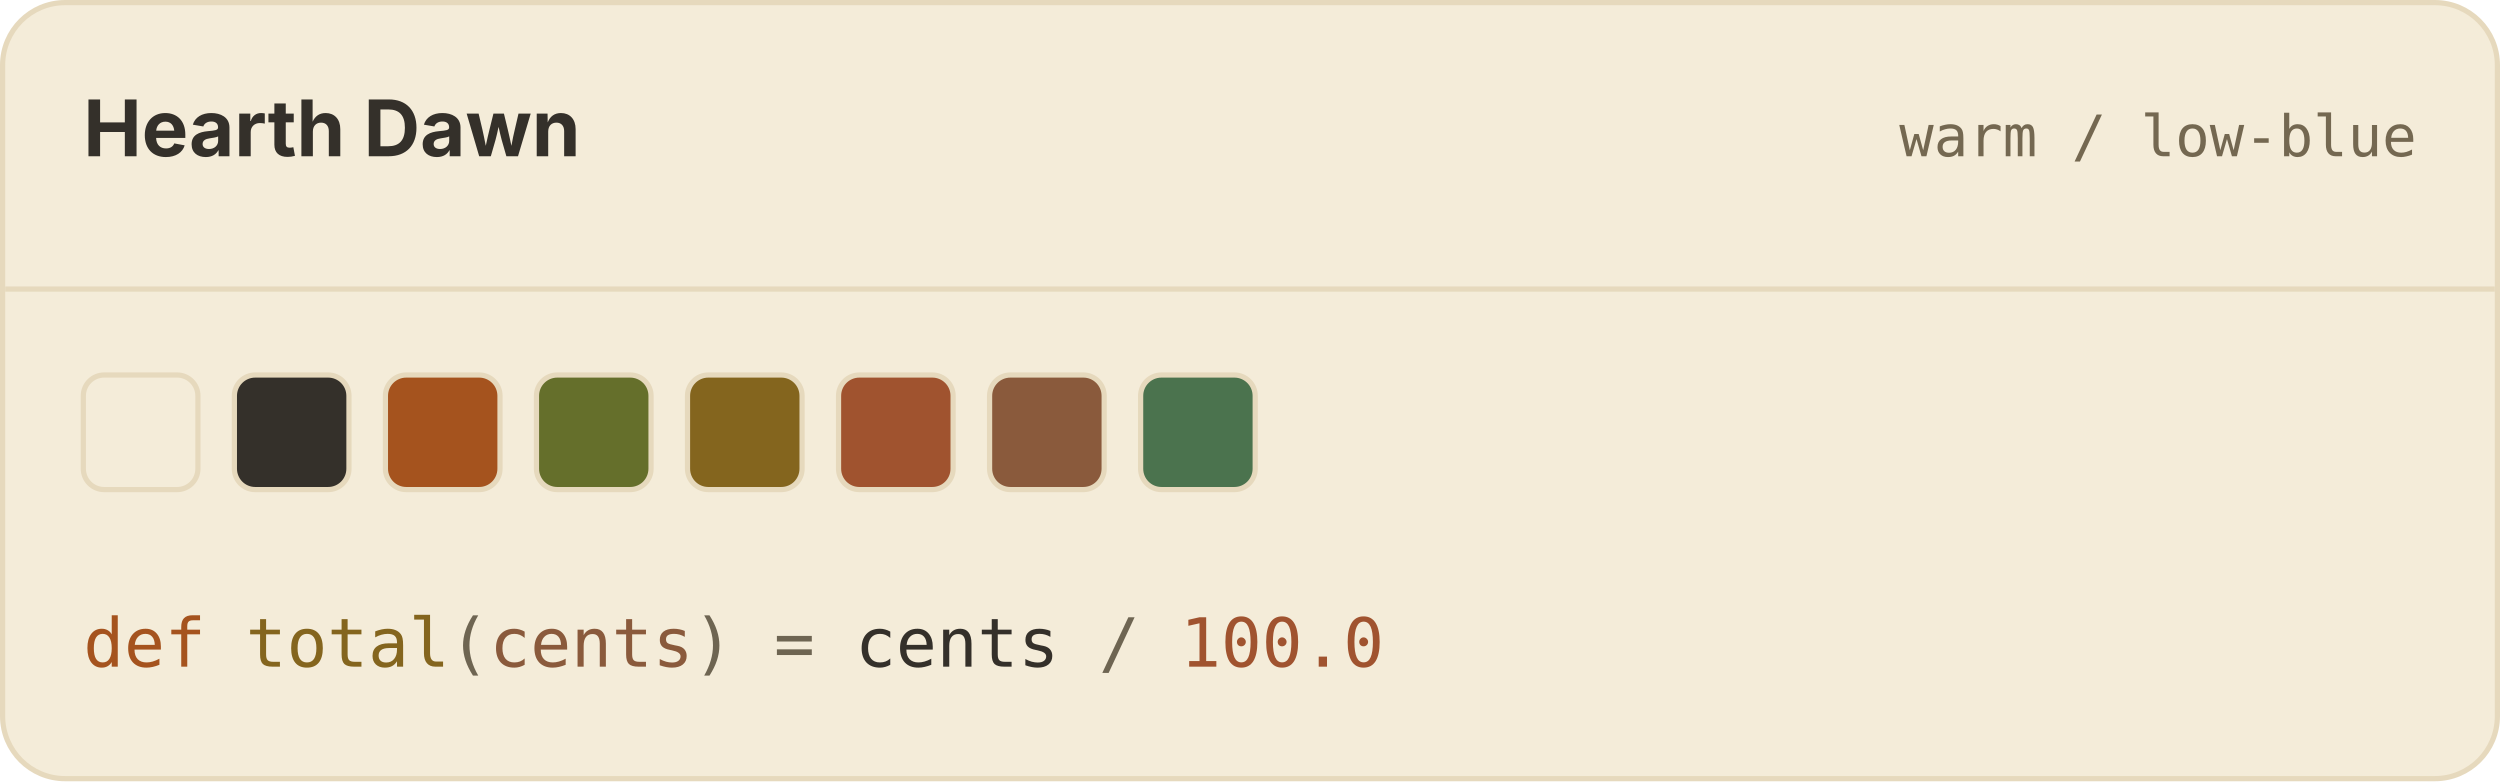
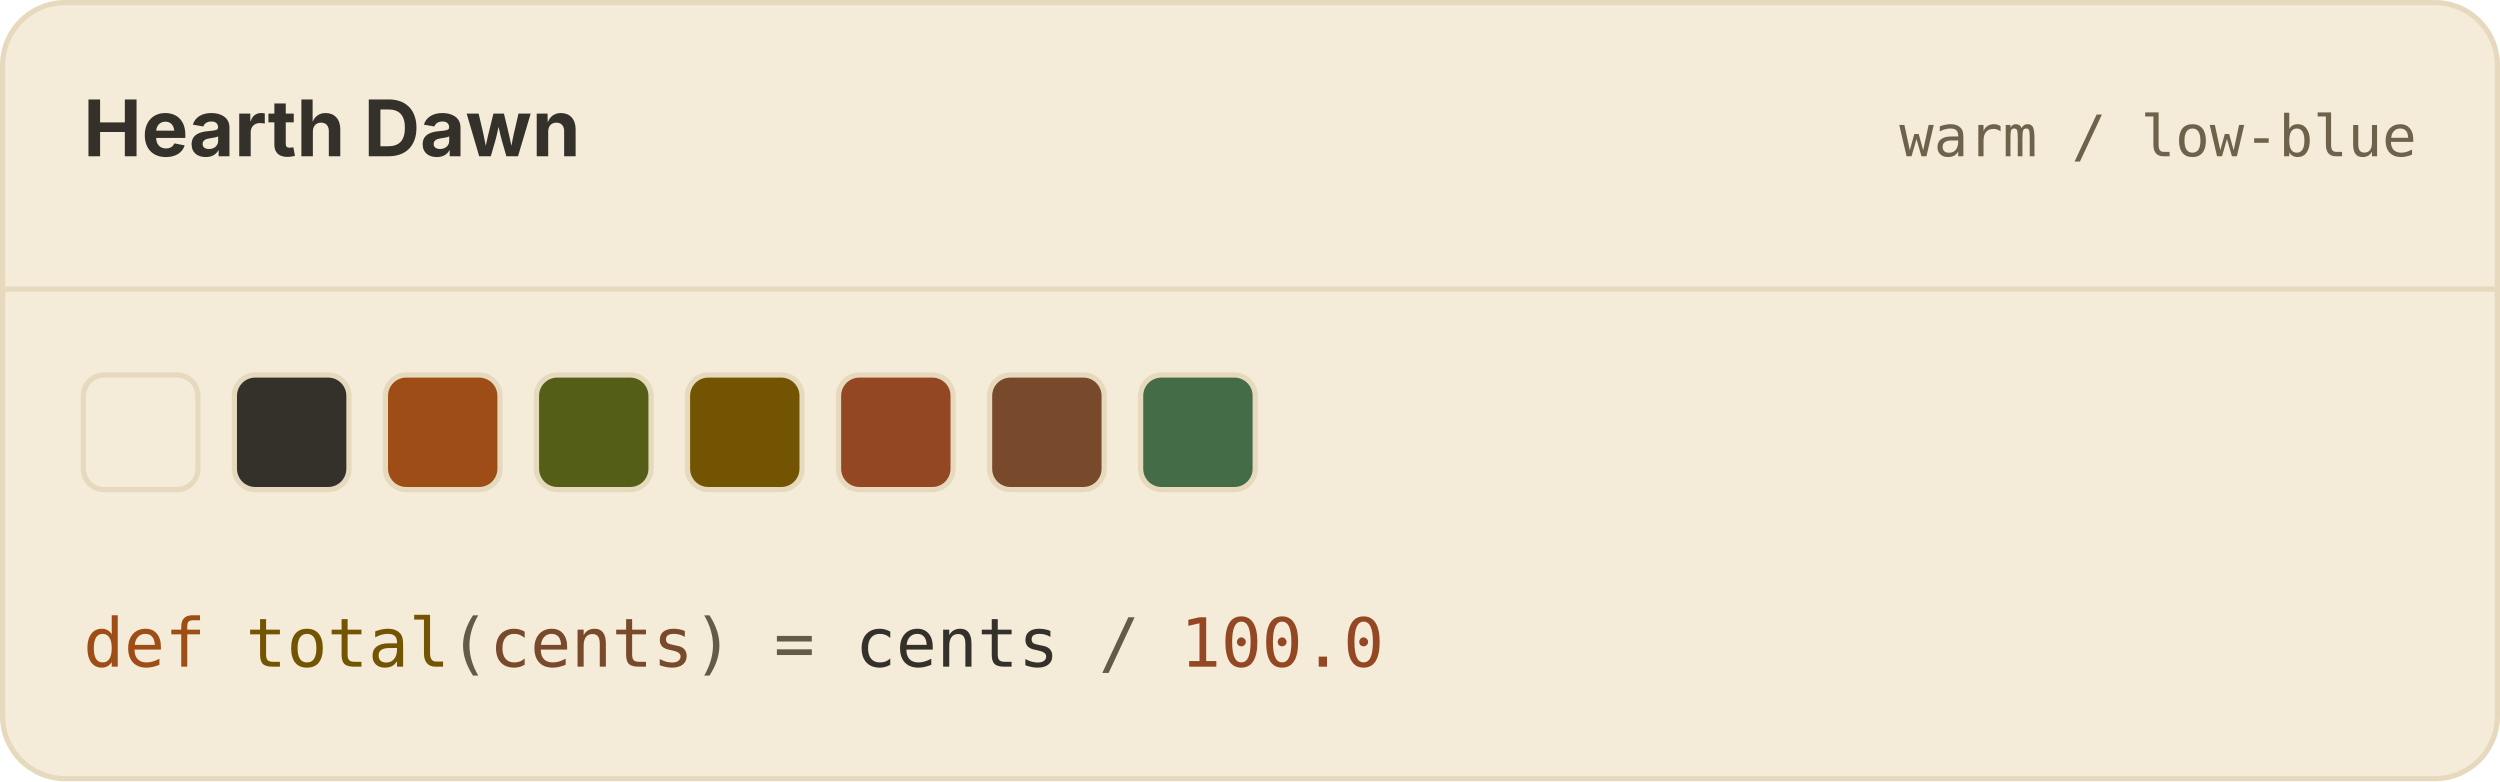
<svg xmlns="http://www.w3.org/2000/svg" width="480" height="150" viewBox="0 0 480 150" role="img" aria-labelledby="swatch-title">
  <rect x="0.5" y="0.5" width="479" height="149" rx="12" fill="#f4ecd9" stroke="#e6d9bd" />
  <text x="16" y="30" fill="#34302a" font-family="system-ui, -apple-system, BlinkMacSystemFont, Segoe UI, sans-serif" font-size="15" font-weight="700">Hearth Dawn</text>
-   <text x="464" y="30" fill="#746851" font-family="ui-monospace, SFMono-Regular, Menlo, monospace" font-size="11" text-anchor="end">warm / low-blue</text>
+   <text x="464" y="30" fill="#6e624b" font-family="ui-monospace, SFMono-Regular, Menlo, monospace" font-size="11" text-anchor="end">warm / low-blue</text>
  <path d="M 1 55.5 H 479" stroke="#e6d9bd" />
  <g font-family="ui-monospace, SFMono-Regular, Menlo, monospace" font-size="13">
    <g>
      <rect x="16" y="72" width="22" height="22" rx="4" fill="#f4ecd9" stroke="#e6d9bd" />
    </g>
    <g>
      <rect x="45" y="72" width="22" height="22" rx="4" fill="#34302a" stroke="#e6d9bd" />
    </g>
    <g>
-       <rect x="74" y="72" width="22" height="22" rx="4" fill="#a5531e" stroke="#e6d9bd" />
+       <rect x="74" y="72" width="22" height="22" rx="4" fill="#9e4d16" stroke="#e6d9bd" />
    </g>
    <g>
-       <rect x="103" y="72" width="22" height="22" rx="4" fill="#656f2b" stroke="#e6d9bd" />
+       <rect x="103" y="72" width="22" height="22" rx="4" fill="#545e17" stroke="#e6d9bd" />
    </g>
    <g>
-       <rect x="132" y="72" width="22" height="22" rx="4" fill="#84651e" stroke="#e6d9bd" />
+       <rect x="132" y="72" width="22" height="22" rx="4" fill="#725402" stroke="#e6d9bd" />
    </g>
    <g>
-       <rect x="161" y="72" width="22" height="22" rx="4" fill="#a0532f" stroke="#e6d9bd" />
+       <rect x="161" y="72" width="22" height="22" rx="4" fill="#934723" stroke="#e6d9bd" />
    </g>
    <g>
-       <rect x="190" y="72" width="22" height="22" rx="4" fill="#8a5a3c" stroke="#e6d9bd" />
+       <rect x="190" y="72" width="22" height="22" rx="4" fill="#78492b" stroke="#e6d9bd" />
    </g>
    <g>
-       <rect x="219" y="72" width="22" height="22" rx="4" fill="#4b734e" stroke="#e6d9bd" />
+       <rect x="219" y="72" width="22" height="22" rx="4" fill="#446c47" stroke="#e6d9bd" />
    </g>
-     <text x="16" y="128" fill="#a5531e">def</text>
+     <text x="16" y="128" fill="#9e4d16">def</text>
    <text x="39.4" y="128" fill="#34302a"> </text>
-     <text x="47.2" y="128" fill="#84651e">total</text>
-     <text x="86.2" y="128" fill="#6e6552">(</text>
-     <text x="94" y="128" fill="#8a5a3c">cents</text>
-     <text x="133" y="128" fill="#6e6552">)</text>
+     <text x="47.2" y="128" fill="#725402">total</text>
+     <text x="86.2" y="128" fill="#635a47">(</text>
+     <text x="94" y="128" fill="#78492b">cents</text>
+     <text x="133" y="128" fill="#635a47">)</text>
    <text x="140.8" y="128" fill="#34302a"> </text>
-     <text x="148.6" y="128" fill="#6e6552">=</text>
+     <text x="148.6" y="128" fill="#635a47">=</text>
    <text x="156.4" y="128" fill="#34302a"> </text>
    <text x="164.2" y="128" fill="#34302a">cents</text>
    <text x="203.2" y="128" fill="#34302a"> </text>
-     <text x="211" y="128" fill="#6e6552">/</text>
+     <text x="211" y="128" fill="#635a47">/</text>
    <text x="218.8" y="128" fill="#34302a"> </text>
-     <text x="226.6" y="128" fill="#a0532f">100.0</text>
+     <text x="226.6" y="128" fill="#934723">100.0</text>
  </g>
</svg>
